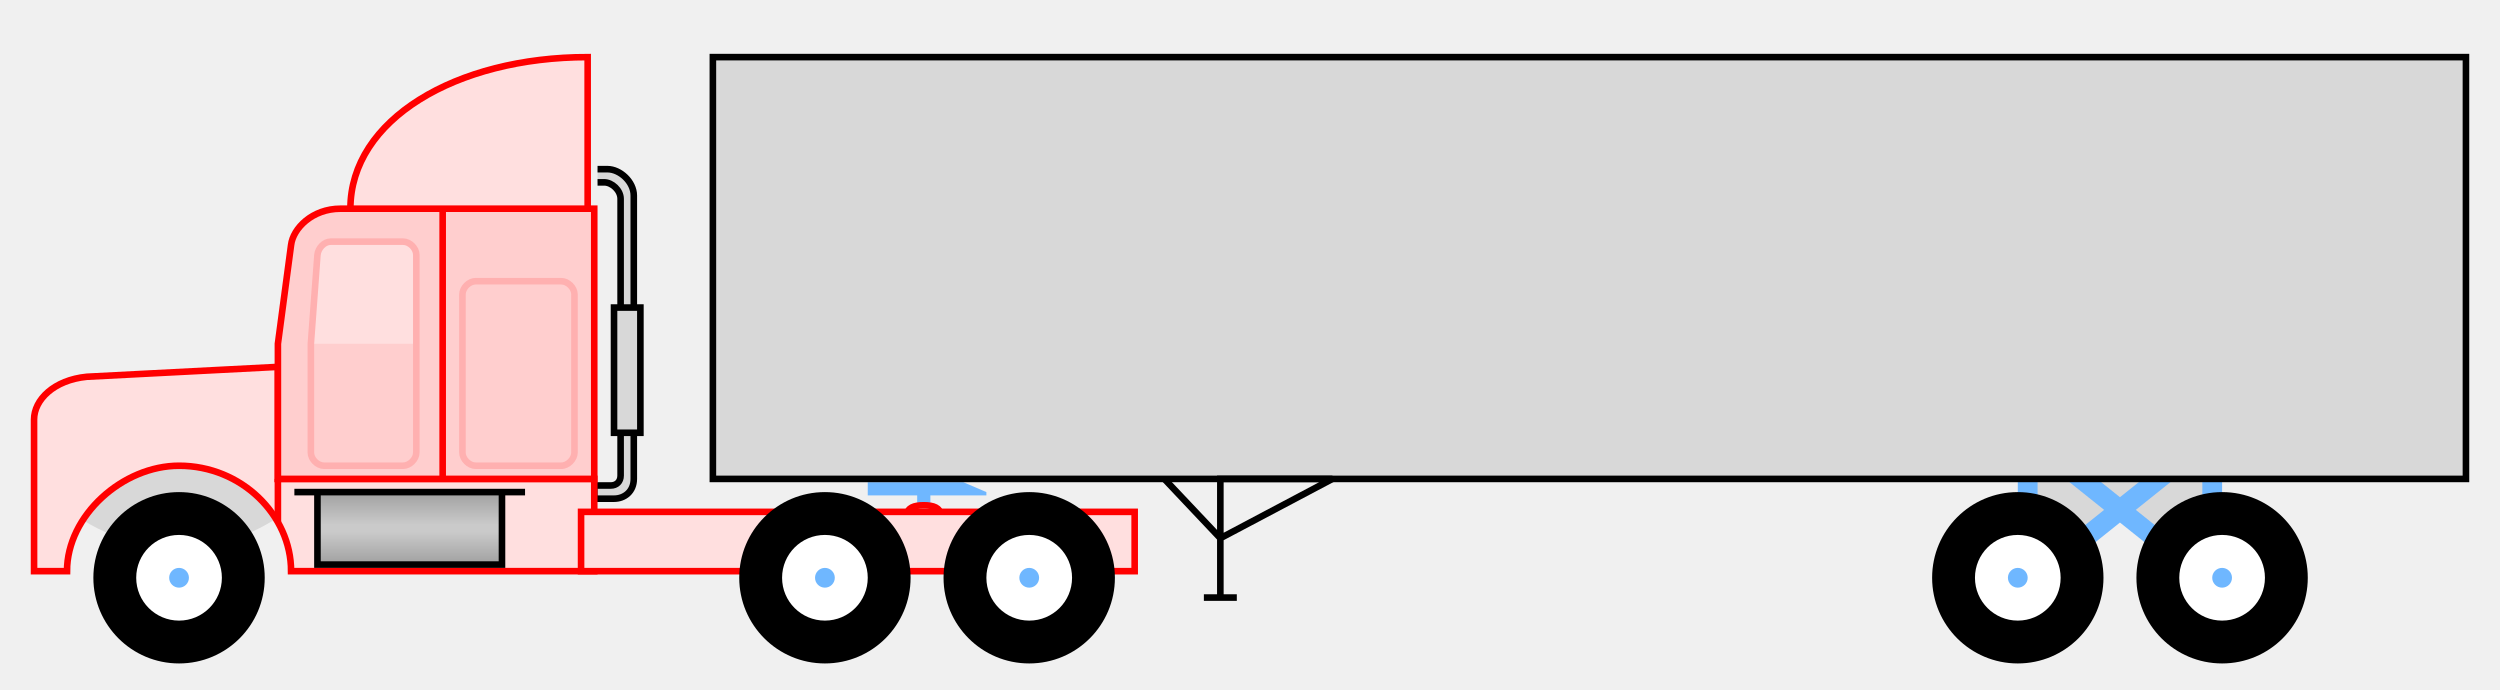
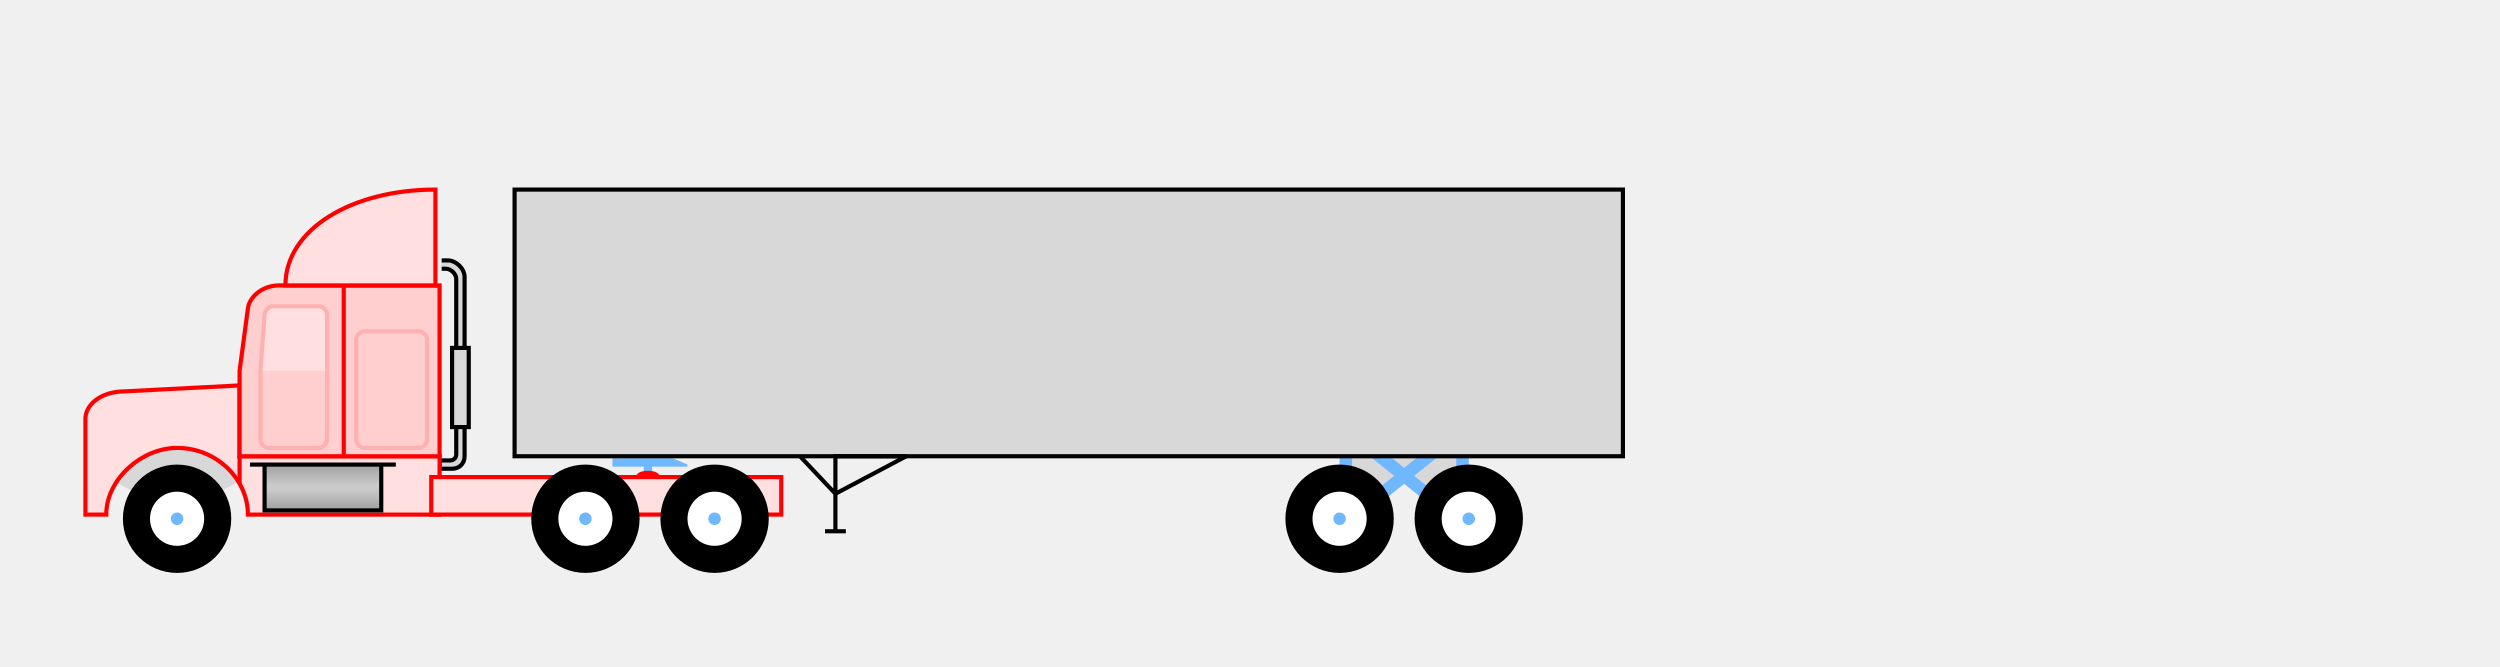
- <svg xmlns="http://www.w3.org/2000/svg" version="1.1" id="Truck" x="0px" y="0px" width="379.333px" height="104.667px" viewBox="15.333 36.833 379.333 104.667" enable-background="new 15.333 36.833 379.333 104.667" xml:space="preserve">
-   <g id="TowingVehicle">
-     <g id="FrontTires">
+ <svg xmlns="http://www.w3.org/2000/svg" version="1.1" id="Truck" x="0px" y="0px" width="600" height="160" xml:space="preserve" resource="http://dbpedia.org/resource/Truck">
+   <g id="TowingVehicle" class="root" rel="ex:contains" resource="http://example.com/TowingVehicle">
+     <g id="FrontTires" class="interactive" property="ex:contains" resource="http://example.com/FrontTires">
      <path id="p002" fill="#D8D8D8" d="M24,101v12c5,4,11,7,18.5,7s13-3,18.5-7v-12H24z" />
      <g id="g00e">
        <circle id="c00e0" cx="42.5" cy="124.5" r="13" />
        <circle id="c00e1" fill="#FFFFFF" cx="42.5" cy="124.5" r="6.5" />
        <circle id="c00e2" fill="#6FB7FF" cx="42.5" cy="124.5" r="1.5" />
      </g>
    </g>
-     <g id="Exhaust">
+     <g id="Exhaust" class="interactive" property="ex:contains" resource="http://example.com/Exhaust">
      <path id="p000" fill="#D8D8D8" stroke="#000000" d="M106,64.5h1c1.2,0,2.5,1.2,2.5,2.5v42c0,0.9-0.6,1.5-1.5,1.5h-2.5v2h3    c1.6,0,3-1.1,3-3v-43c0-2.1-2.1-4-4-4H106" />
      <rect id="r001" x="108.5" y="83.5" fill="#D8D8D8" stroke="#000000" width="4" height="19" />
    </g>
-     <g id="Engine">
+     <g id="Engine" class="interactive" property="ex:contains" resource="http://example.com/Engine">
      <path id="p004" fill="#FFDFDF" stroke="#FF0000" d="M20.5,123.5v-23c0-3,3-6,8-6.5l29-1.5v17h48v14h-46c0-8.5-7.5-16-17-16    c-8.5,0-17,7.5-17,16H20.5z" />
    </g>
-     <g id="DriversCabine">
+     <g id="DriversCabine" class="interactive" property="ex:contains" resource="http://example.com/DriversCabine">
      <path id="p005" stroke="#FF0000" d="M57.5,109.5v6.5" />
      <path id="p00a" fill="#FFDFDF" d="M57,89h4.5l1-15H59L57,89z" />
      <path id="p006" fill="#FFCECE" stroke="#FF0000" d="M57.5,89l2-15c0.3-2.5,3.2-5.5,7.5-5.5h38.5v41h-48V89z" />
      <path id="p007" stroke="#FF0000" d="M82.5,109.4V68.5" />
      <path id="p008" fill="#FFDFDF" stroke="#FF0000" d="M68.5,68.5c0-13.5,16-23,36-23v23H68.5z" />
      <path id="p009" fill="#FFDFDF" d="M65.5,73.5c-1,0-1.9,1-2,2l-1,13.5h16V75.5c0-1-1-2-2-2H65.5z" />
      <path id="p00b" fill="none" stroke="#FFB0B0" d="M65.5,73.5c-1,0-1.9,1-2,2l-1,13.5v16.5c0,1,1,2,2,2h12c1,0,2-1,2-2v-30    c0-1-1-2-2-2H65.5z" />
      <path id="p00c" fill="none" stroke="#FFB0B0" d="M87.5,79.5c-1,0-2,1-2,2v24c0,1,1,2,2,2h13c1,0,2-1,2-2v-24c0-1-1-2-2-2H87.5z" />
    </g>
    <linearGradient id="FuelTank_1_" gradientUnits="userSpaceOnUse" x1="-185.414" y1="337.137" x2="-185.414" y2="336.137" gradientTransform="matrix(35 0 0 -11 6567 3820)">
      <stop offset="0" style="stop-color:#A0A0A0" />
      <stop offset="0.45" style="stop-color:#CACACA" />
      <stop offset="0.55" style="stop-color:#CACACA" />
      <stop offset="1" style="stop-color:#A0A0A0" />
    </linearGradient>
-     <path id="FuelTank" fill="url(#FuelTank_1_)" stroke="#000000" d="M63.5,111.5H60h35h-3.5v11h-28V111.5z" />
-     <g id="RearTires">
+     <path id="FuelTank" class="interactive" fill="url(#FuelTank_1_)" stroke="#000000" d="M63.5,111.5H60h35h-3.5v11h-28V111.5z" property="ex:contains" resource="http://example.com/FuelTank" />
+     <g id="RearTires" class="interactive" property="ex:contains" resource="http://example.com/RearTires">
      <rect id="r003" x="103.5" y="114.5" fill="#FFDFDF" stroke="#FF0000" width="84" height="9" />
      <g id="u00f">
        <g id="g00e_1_">
          <circle id="c00e0_1_" cx="140.5" cy="124.5" r="13" />
          <circle id="c00e1_1_" fill="#FFFFFF" cx="140.5" cy="124.5" r="6.5" />
          <circle id="c00e2_1_" fill="#6FB7FF" cx="140.5" cy="124.5" r="1.5" />
        </g>
      </g>
      <g id="u00g">
        <g id="g00e_2_">
          <circle id="c00e0_2_" cx="171.5" cy="124.5" r="13" />
          <circle id="c00e1_2_" fill="#FFFFFF" cx="171.5" cy="124.5" r="6.5" />
          <circle id="c00e2_2_" fill="#6FB7FF" cx="171.5" cy="124.5" r="1.5" />
        </g>
      </g>
    </g>
  </g>
-   <g id="Trailer">
-     <g id="Tires">
+   <g id="Trailer" class="root" rel="ex:contains" resource="http://example.com/Trailer">
+     <g id="Tires" class="interactive" property="ex:contains" src="http://semantic-graphics.herokuapp.com/svg/mudguard.svg">
      <path id="p012" fill="#D8D8D8" stroke="#6FB7FF" stroke-width="3" d="M343,119h8v-14h-28v14h8l15-12h-18L343,119z" />
      <g id="u016">
        <g id="g00e_3_">
          <circle id="c00e0_3_" cx="321.5" cy="124.5" r="13" />
          <circle id="c00e1_3_" fill="#FFFFFF" cx="321.5" cy="124.5" r="6.5" />
          <circle id="c00e2_3_" fill="#6FB7FF" cx="321.5" cy="124.5" r="1.5" />
        </g>
      </g>
      <g id="u017">
        <g id="g00e_4_">
          <circle id="c00e0_4_" cx="352.5" cy="124.5" r="13" />
          <circle id="c00e1_4_" fill="#FFFFFF" cx="352.5" cy="124.5" r="6.5" />
          <circle id="c00e2_4_" fill="#6FB7FF" cx="352.5" cy="124.5" r="1.5" />
        </g>
      </g>
    </g>
-     <g id="Coupling">
+     <g id="Coupling" class="interactive" property="ex:contains" resource="http://example.com/Coupling">
      <path id="p010" fill="#6FB7FF" d="M165,112h-8.5v1.5h-2V112H147v-2h14.5l3.5,1.5V112z" />
      <path id="p011" fill="none" stroke="#FF0000" d="M158,114.9c0-1-1-1.4-2.5-1.4s-2.5,0.4-2.5,1.4" />
    </g>
-     <rect id="CargoSpace" x="123.5" y="45.5" fill="#D8D8D8" stroke="#000000" width="266" height="64" />
-     <path id="LandingGear" fill="none" stroke="#000000" d="M192,109.5l8.5,9l17-9h-17v18H198h5" />
+     <rect id="CargoSpace" class="interactive" x="123.5" y="45.5" fill="#D8D8D8" stroke="#000000" width="266" height="64" property="ex:contains" resource="http://example.com/CargoSpace" />
+     <path id="LandingGear" class="interactive" fill="none" stroke="#000000" d="M192,109.5l8.5,9l17-9h-17v18H198h5" property="ex:contains" resource="http://example.com/LandingGear" />
  </g>
</svg>
